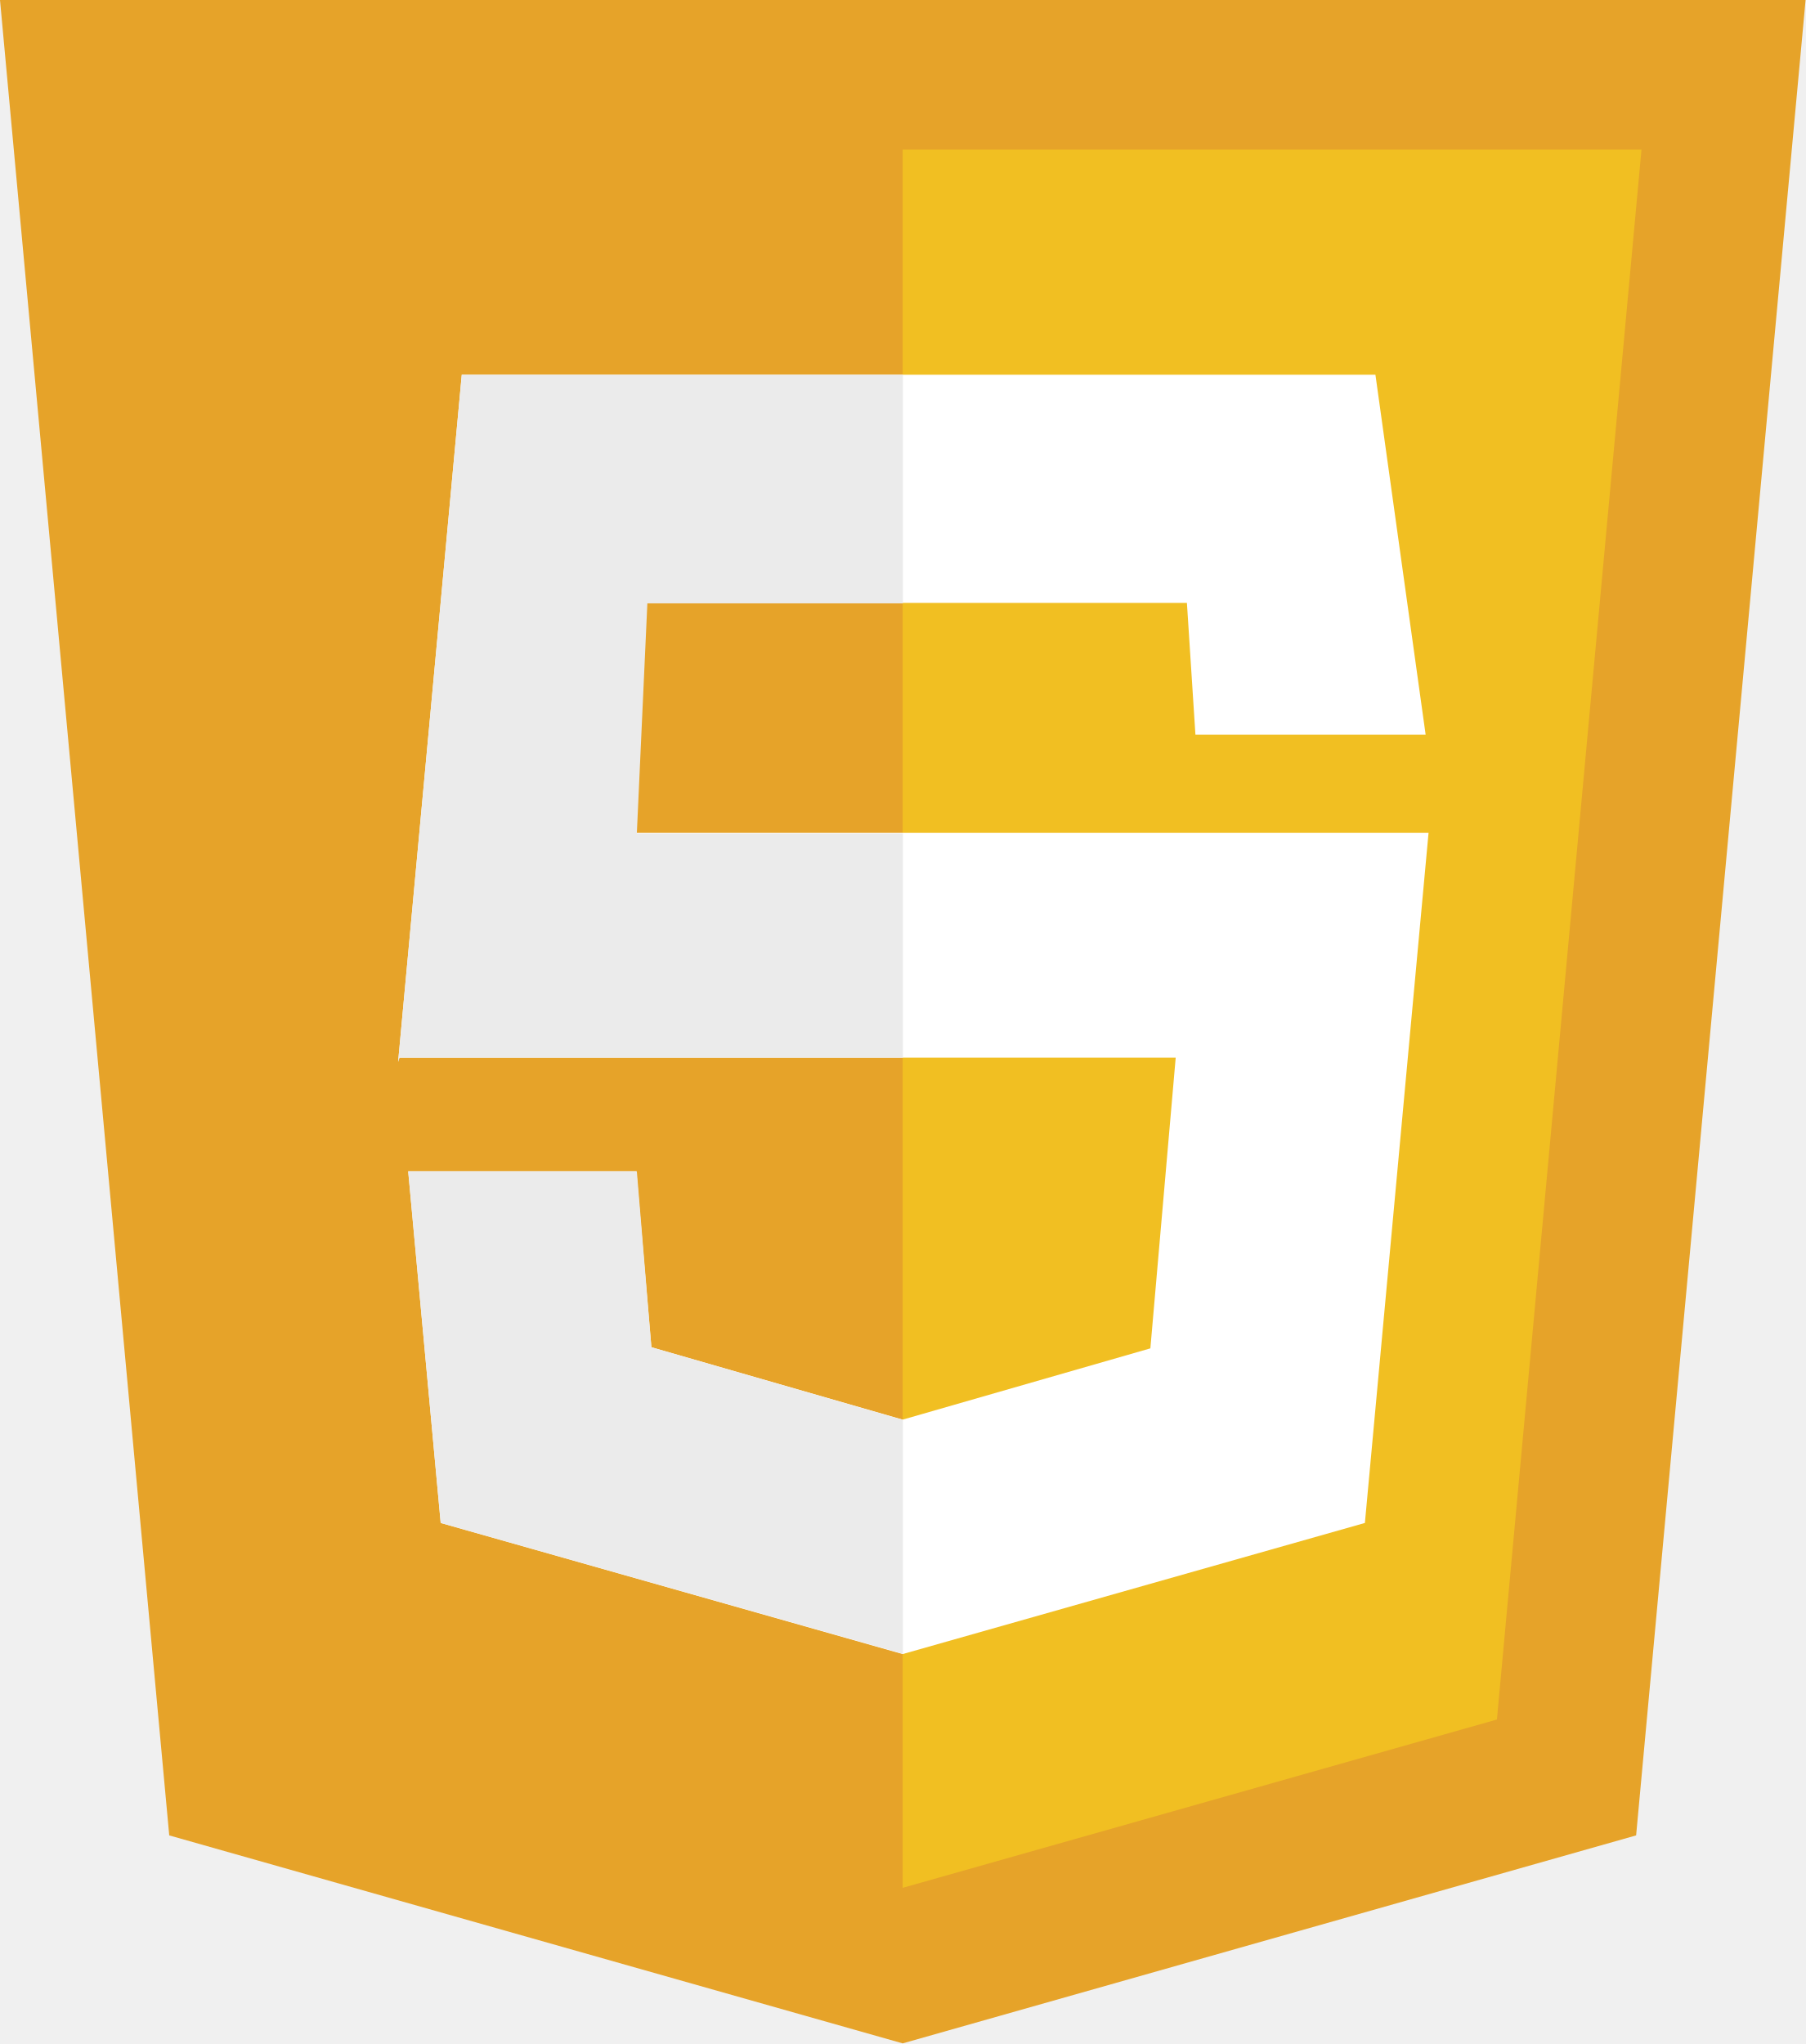
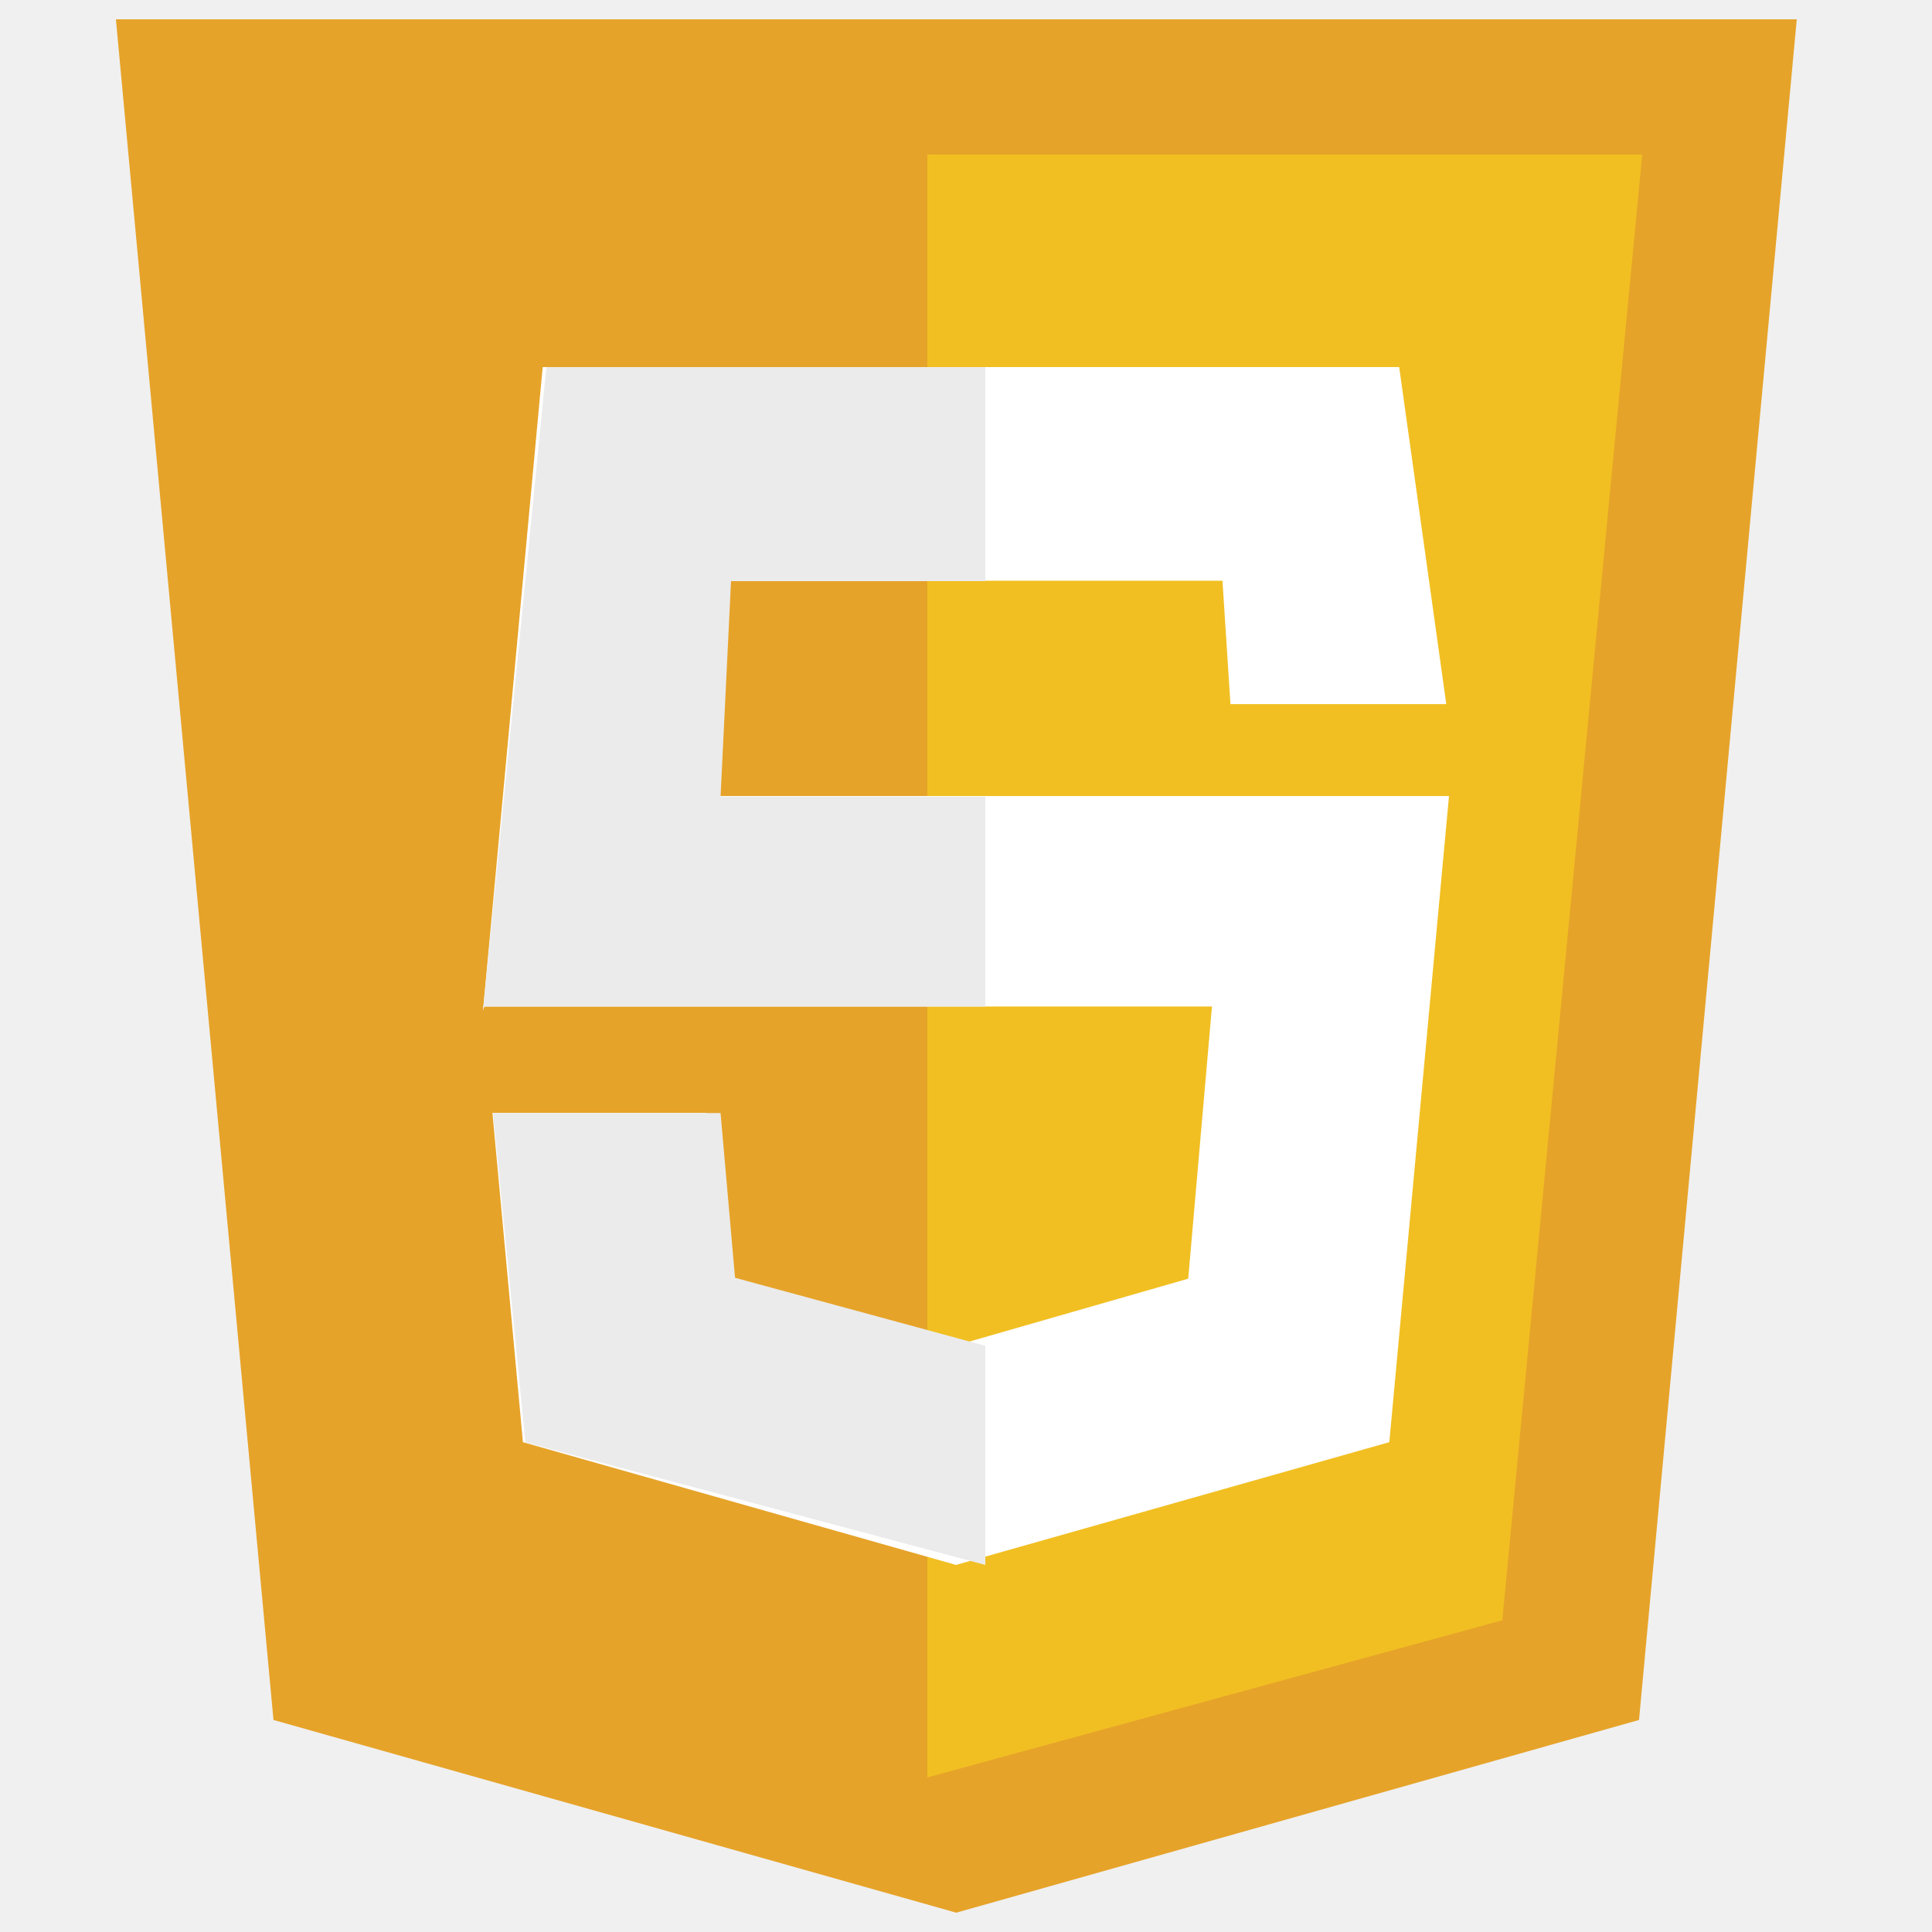
- <svg xmlns="http://www.w3.org/2000/svg" width="697" height="789" viewBox="0 0 697 789" fill="none">
-   <path d="M697 0H348.457H0L65.33 708.476L348.457 788.762L631.583 708.476L697 0Z" fill="#E6A329" />
-   <path d="M348.457 57.706V728.721L577.848 663.748L633.66 57.706H348.457Z" fill="#F1BF22" />
-   <path d="M530.949 144.654H178.252L153.677 409.911L154.197 408.267H453.85L444.072 520.477L348.457 547.989L251.456 520.045L245.659 452.13H157.571L170.118 587.873L348.457 638.485L526.882 587.873L551.456 321.492H233.458L237.525 232.727H458.177L461.465 283.598H550.331L530.949 144.654Z" fill="white" />
-   <path d="M348.543 144.654H178.252L153.677 409.91L154.197 408.267H348.543V321.751H245.832L249.899 232.9H348.543V144.654ZM245.832 452.13H157.571L170.118 587.873L348.543 638.398V548.076L251.457 520.045L245.832 452.13Z" fill="#EBEBEB" />
+ <svg xmlns="http://www.w3.org/2000/svg" width="100" height="100" viewBox="0 0 100 100" fill="none">
+   <path d="M93 1H49.495H6L14.155 89.025L49.495 99L84.835 89.025L93 1Z" fill="#E6A329" />
+   <path d="M48 8V92L77.759 83.866L85 8H48Z" fill="#F1BF22" />
+   <path d="M72.422 19H28.089L25 52.303L25.065 52.096H62.731L61.502 66.184L49.483 69.638L37.291 66.13L36.562 57.603H25.489L27.067 74.646L49.483 81L71.911 74.646L75 41.202H35.028L35.539 30.058H63.275L63.688 36.444H74.859L72.422 19Z" fill="white" />
+   <path d="M51 19H28.279L25 52.309L25.069 52.102H51V41.238H37.296L37.838 30.081H51V19ZM37.296 57.61H25.52L27.194 74.656L51 81V69.658L38.046 66.138L37.296 57.61Z" fill="#EBEBEB" />
</svg>
